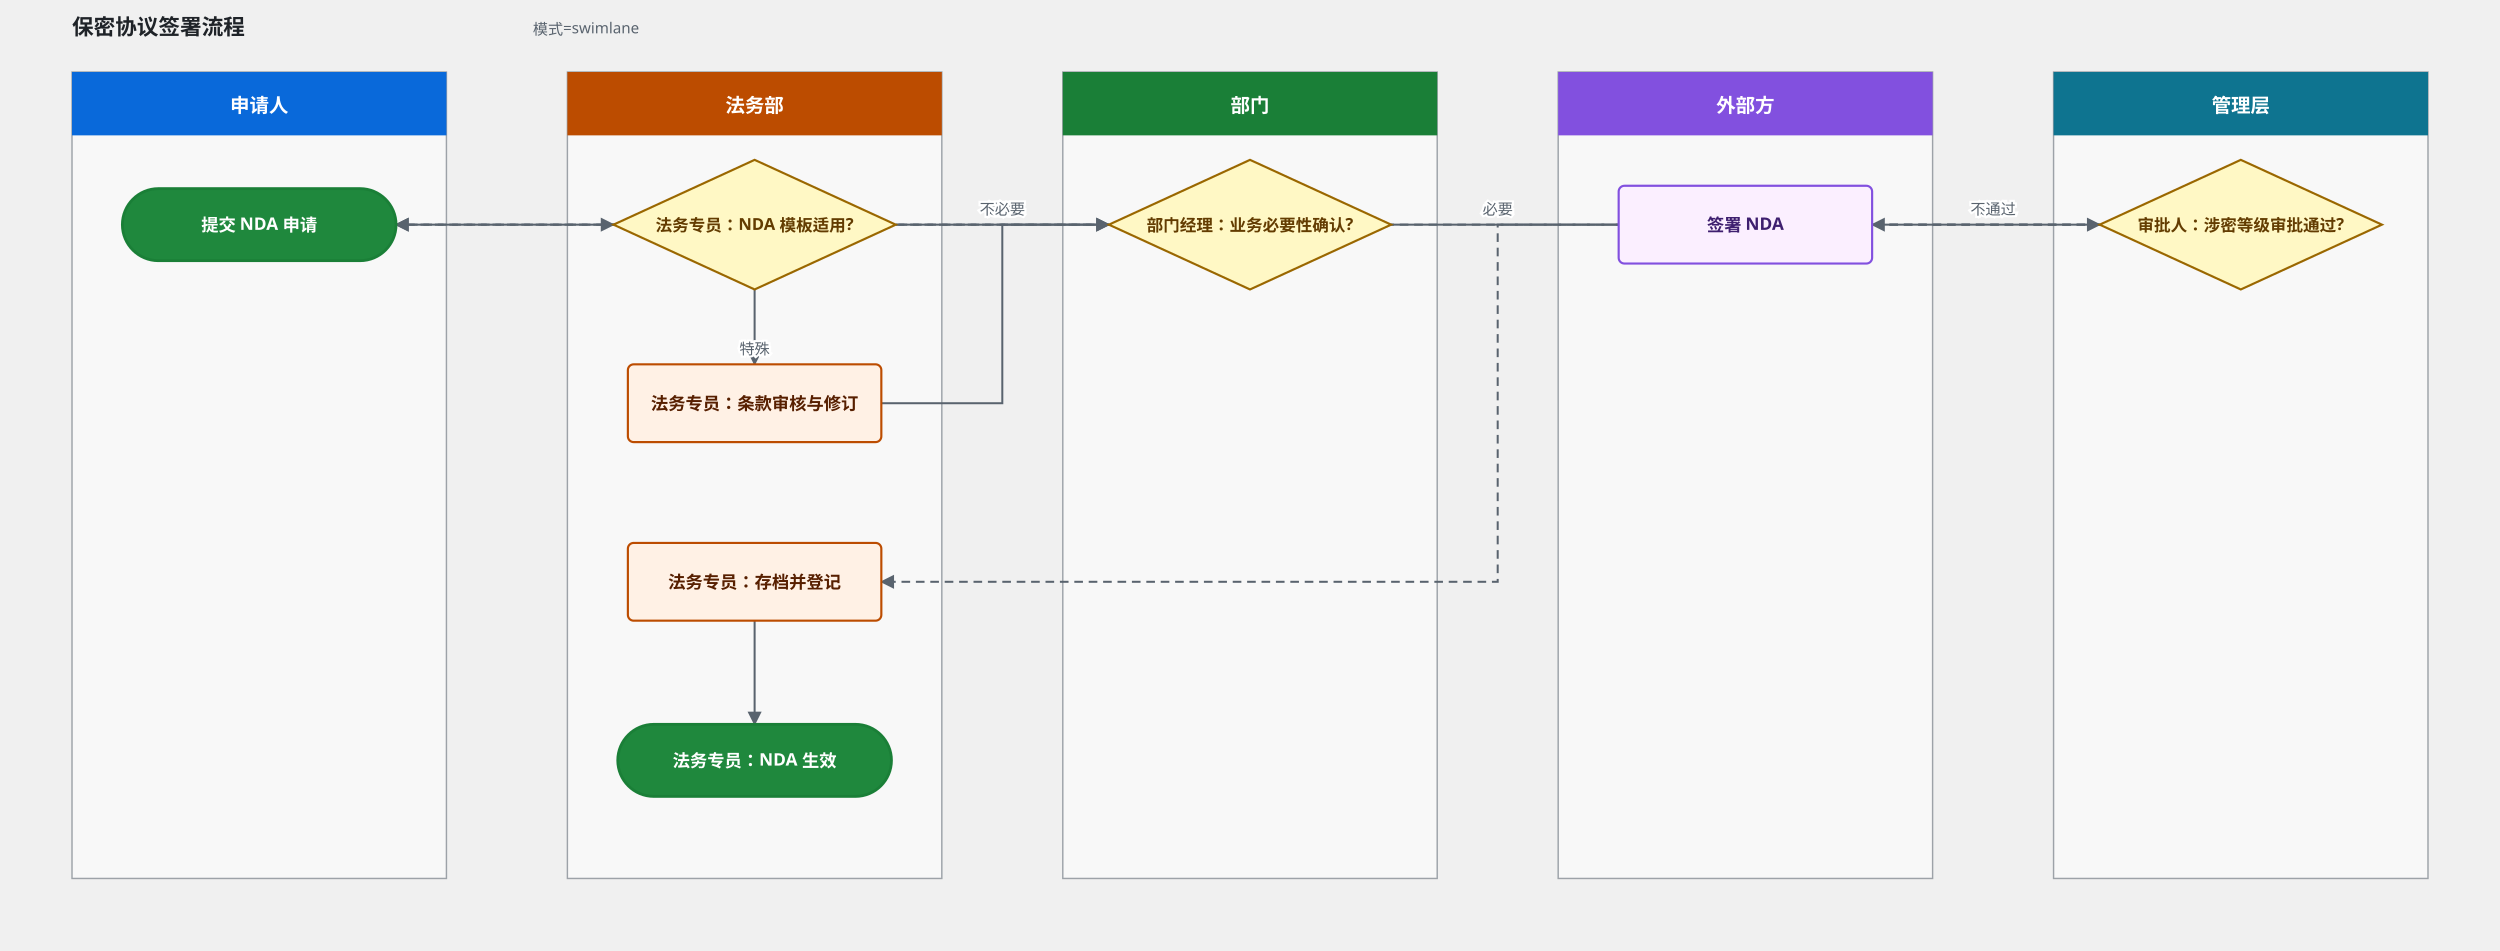
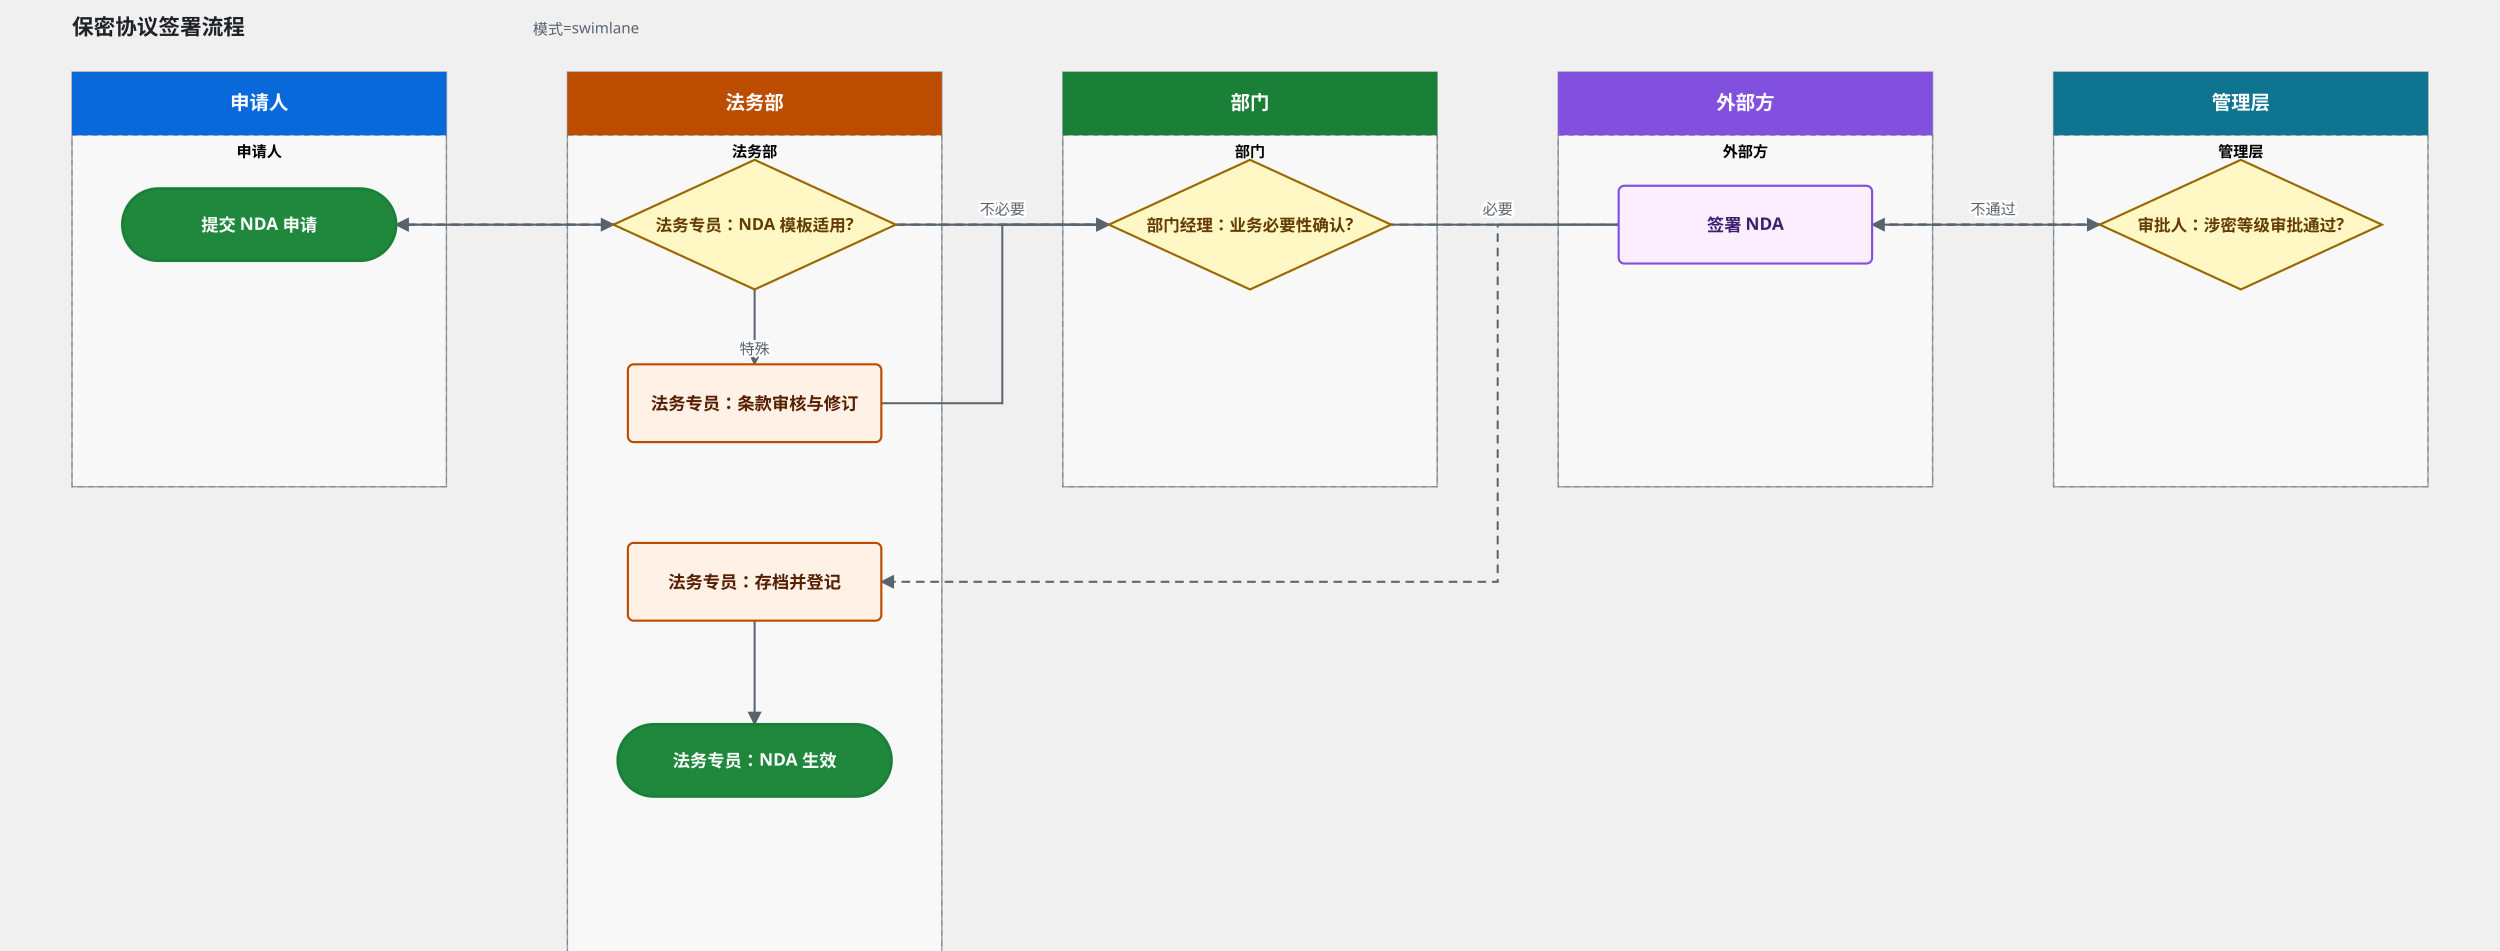
<svg xmlns="http://www.w3.org/2000/svg" viewBox="0 0 1736 660" width="1736" height="660" style="background:#ffffff;font-family:'Microsoft YaHei',system-ui,sans-serif">
  <defs>
    <marker id="arr" viewBox="0 0 10 10" refX="9" refY="5" markerWidth="7" markerHeight="7" orient="auto-start-reverse">
      <path d="M0,0 L10,5 L0,10 z" fill="#59636e" />
    </marker>
  </defs>
-   <rect x="50" y="50" width="260" height="560" fill="#ffffff" stroke="#59636e" stroke-width="1" opacity="0.55" />
-   <rect x="50" y="50" width="260" height="44" fill="#0969da" />
-   <text x="180" y="78" text-anchor="middle" font-size="13.5" font-weight="700" fill="#ffffff">申请人</text>
-   <rect x="394" y="50" width="260" height="560" fill="#ffffff" stroke="#59636e" stroke-width="1" opacity="0.55" />
-   <rect x="394" y="50" width="260" height="44" fill="#bc4c00" />
-   <text x="524" y="78" text-anchor="middle" font-size="13.5" font-weight="700" fill="#ffffff">法务部</text>
-   <rect x="738" y="50" width="260" height="560" fill="#ffffff" stroke="#59636e" stroke-width="1" opacity="0.55" />
-   <rect x="738" y="50" width="260" height="44" fill="#1a7f37" />
-   <text x="868" y="78" text-anchor="middle" font-size="13.5" font-weight="700" fill="#ffffff">部门</text>
-   <rect x="1082" y="50" width="260" height="560" fill="#ffffff" stroke="#59636e" stroke-width="1" opacity="0.55" />
-   <rect x="1082" y="50" width="260" height="44" fill="#8250df" />
-   <text x="1212" y="78" text-anchor="middle" font-size="13.5" font-weight="700" fill="#ffffff">外部方</text>
-   <rect x="1426" y="50" width="260" height="560" fill="#ffffff" stroke="#59636e" stroke-width="1" opacity="0.55" />
-   <rect x="1426" y="50" width="260" height="44" fill="#0e7490" />
-   <text x="1556" y="78" text-anchor="middle" font-size="13.5" font-weight="700" fill="#ffffff">管理层</text>
+   <g data-lane="申请人" data-lane-depth="0">
+     <rect x="50" y="50" width="260" height="288" fill="#ffffff" stroke="#59636e" stroke-width="1" opacity="0.55" />
+     <rect x="50" y="50" width="260" height="44" fill="#0969da" />
+     <text x="180" y="76" text-anchor="middle" font-size="13.5" font-weight="700" fill="#ffffff">申请人</text>
+     <rect x="50" y="94" width="260" height="244" fill="transparent" stroke="#59636e" stroke-width="0.8" stroke-dasharray="4 3" opacity="0.45" data-lane-role="申请人" />
+     <text x="180" y="109" text-anchor="middle" font-size="10.5" font-weight="600" fill="undefined">申请人</text>
+   </g>
+   <g data-lane="法务部" data-lane-depth="0">
+     <rect x="394" y="50" width="260" height="660" fill="#ffffff" stroke="#59636e" stroke-width="1" opacity="0.55" />
+     <rect x="394" y="50" width="260" height="44" fill="#bc4c00" />
+     <text x="524" y="76" text-anchor="middle" font-size="13.5" font-weight="700" fill="#ffffff">法务部</text>
+     <rect x="394" y="94" width="260" height="616" fill="transparent" stroke="#59636e" stroke-width="0.8" stroke-dasharray="4 3" opacity="0.45" data-lane-role="法务部" />
+     <text x="524" y="109" text-anchor="middle" font-size="10.5" font-weight="600" fill="undefined">法务部</text>
+   </g>
+   <g data-lane="部门" data-lane-depth="0">
+     <rect x="738" y="50" width="260" height="288" fill="#ffffff" stroke="#59636e" stroke-width="1" opacity="0.55" />
+     <rect x="738" y="50" width="260" height="44" fill="#1a7f37" />
+     <text x="868" y="76" text-anchor="middle" font-size="13.5" font-weight="700" fill="#ffffff">部门</text>
+     <rect x="738" y="94" width="260" height="244" fill="transparent" stroke="#59636e" stroke-width="0.8" stroke-dasharray="4 3" opacity="0.45" data-lane-role="部门" />
+     <text x="868" y="109" text-anchor="middle" font-size="10.5" font-weight="600" fill="undefined">部门</text>
+   </g>
+   <g data-lane="外部方" data-lane-depth="0">
+     <rect x="1082" y="50" width="260" height="288" fill="#ffffff" stroke="#59636e" stroke-width="1" opacity="0.55" />
+     <rect x="1082" y="50" width="260" height="44" fill="#8250df" />
+     <text x="1212" y="76" text-anchor="middle" font-size="13.5" font-weight="700" fill="#ffffff">外部方</text>
+     <rect x="1082" y="94" width="260" height="244" fill="transparent" stroke="#59636e" stroke-width="0.8" stroke-dasharray="4 3" opacity="0.45" data-lane-role="外部方" />
+     <text x="1212" y="109" text-anchor="middle" font-size="10.5" font-weight="600" fill="undefined">外部方</text>
+   </g>
+   <g data-lane="管理层" data-lane-depth="0">
+     <rect x="1426" y="50" width="260" height="288" fill="#ffffff" stroke="#59636e" stroke-width="1" opacity="0.55" />
+     <rect x="1426" y="50" width="260" height="44" fill="#0e7490" />
+     <text x="1556" y="76" text-anchor="middle" font-size="13.5" font-weight="700" fill="#ffffff">管理层</text>
+     <rect x="1426" y="94" width="260" height="244" fill="transparent" stroke="#59636e" stroke-width="0.8" stroke-dasharray="4 3" opacity="0.45" data-lane-role="管理层" />
+     <text x="1556" y="109" text-anchor="middle" font-size="10.5" font-weight="600" fill="undefined">管理层</text>
+   </g>
  <path d="M 275 156 L 352 156 L 352 156 L 426 156" fill="none" stroke="#59636e" stroke-width="1.4" marker-end="url(#arr)" data-edge="1" data-eidx="0" />
  <path d="M 622 156 L 696 156 L 696 156 L 770 156" fill="none" stroke="#59636e" stroke-width="1.4" marker-end="url(#arr)" data-edge="1" data-eidx="1" />
  <text x="696" y="149" text-anchor="middle" font-size="10.5" fill="#59636e" paint-order="stroke" stroke="#ffffff" stroke-width="3">适用</text>
  <path d="M 524 201 L 524 253" fill="none" stroke="#59636e" stroke-width="1.4" marker-end="url(#arr)" data-edge="1" data-eidx="2" />
  <text x="524" y="246" text-anchor="middle" font-size="10.5" fill="#59636e" paint-order="stroke" stroke="#ffffff" stroke-width="3">特殊</text>
  <path d="M 612 280 L 696 280 L 696 156 L 770 156" fill="none" stroke="#59636e" stroke-width="1.4" marker-end="url(#arr)" data-edge="1" data-eidx="3" />
  <path d="M 966 156 L 1040 156 L 1040 156 L 1458 156" fill="none" stroke="#59636e" stroke-width="1.4" marker-end="url(#arr)" data-edge="1" data-eidx="4" />
  <text x="1040" y="149" text-anchor="middle" font-size="10.5" fill="#59636e" paint-order="stroke" stroke="#ffffff" stroke-width="3">必要</text>
  <path d="M 770 156 L 696 156 L 696 156 L 275 156" fill="none" stroke="#59636e" stroke-width="1.4" stroke-dasharray="6 4" marker-end="url(#arr)" data-edge="1" data-eidx="5" />
  <text x="696" y="149" text-anchor="middle" font-size="10.5" fill="#59636e" paint-order="stroke" stroke="#ffffff" stroke-width="3">不必要</text>
  <path d="M 1458 156 L 1384 156 L 1384 156 L 1300 156" fill="none" stroke="#59636e" stroke-width="1.4" stroke-dasharray="6 4" marker-end="url(#arr)" data-edge="1" data-eidx="6" />
  <text x="1384" y="149" text-anchor="middle" font-size="10.5" fill="#59636e" paint-order="stroke" stroke="#ffffff" stroke-width="3">通过</text>
  <path d="M 1458 156 L 1384 156 L 1384 156 L 275 156" fill="none" stroke="#59636e" stroke-width="1.4" stroke-dasharray="6 4" marker-end="url(#arr)" data-edge="1" data-eidx="7" />
  <text x="1384" y="149" text-anchor="middle" font-size="10.5" fill="#59636e" paint-order="stroke" stroke="#ffffff" stroke-width="3">不通过</text>
  <path d="M 1124 156 L 1040 156 L 1040 404 L 612 404" fill="none" stroke="#59636e" stroke-width="1.4" stroke-dasharray="6 4" marker-end="url(#arr)" data-edge="1" data-eidx="8" />
  <path d="M 524 431 L 524 503" fill="none" stroke="#59636e" stroke-width="1.4" marker-end="url(#arr)" data-edge="1" data-eidx="9" />
  <g transform="translate(85,131)" data-id="N1">
    <g fill="#1f883d" stroke="#1a7f37" stroke-width="2">
      <rect x="0" y="0" width="190" height="50" rx="25" ry="25" />
    </g>
    <text x="95" y="29.5" text-anchor="middle" font-size="12" font-weight="600" fill="#ffffff">提交 NDA 申请</text>
  </g>
  <g transform="translate(426,111)" data-id="N2">
    <g fill="#fff8c5" stroke="#9a6700" stroke-width="1.5">
      <polygon points="98,0 196,45 98,90 0,45" />
    </g>
    <text x="98" y="49.5" text-anchor="middle" font-size="11.5" font-weight="600" fill="#633c01">法务专员：NDA 模板适用?</text>
  </g>
  <g transform="translate(436,253)" data-id="N3">
    <g fill="#fff1e5" stroke="#bc4c00" stroke-width="1.5">
      <rect x="0" y="0" width="176" height="54" rx="4" />
    </g>
    <text x="88" y="31.5" text-anchor="middle" font-size="12" font-weight="600" fill="#571f00">法务专员：条款审核与修订</text>
  </g>
  <g transform="translate(436,377)" data-id="N7">
    <g fill="#fff1e5" stroke="#bc4c00" stroke-width="1.5">
      <rect x="0" y="0" width="176" height="54" rx="4" />
    </g>
    <text x="88" y="31.5" text-anchor="middle" font-size="12" font-weight="600" fill="#571f00">法务专员：存档并登记</text>
  </g>
  <g transform="translate(429,503)" data-id="N8">
    <g fill="#1f883d" stroke="#1a7f37" stroke-width="2">
      <rect x="0" y="0" width="190" height="50" rx="25" ry="25" />
    </g>
    <text x="95" y="29.5" text-anchor="middle" font-size="12" font-weight="600" fill="#ffffff">法务专员：NDA 生效</text>
  </g>
  <g transform="translate(770,111)" data-id="N4">
    <g fill="#fff8c5" stroke="#9a6700" stroke-width="1.5">
      <polygon points="98,0 196,45 98,90 0,45" />
    </g>
    <text x="98" y="49.5" text-anchor="middle" font-size="11.5" font-weight="600" fill="#633c01">部门经理：业务必要性确认?</text>
  </g>
  <g transform="translate(1124,129)" data-id="N6">
    <g fill="#fbefff" stroke="#8250df" stroke-width="1.5">
      <rect x="0" y="0" width="176" height="54" rx="4" />
    </g>
    <text x="88" y="31.5" text-anchor="middle" font-size="12" font-weight="600" fill="#3e1f6f">签署 NDA</text>
  </g>
  <g transform="translate(1458,111)" data-id="N5">
    <g fill="#fff8c5" stroke="#9a6700" stroke-width="1.5">
      <polygon points="98,0 196,45 98,90 0,45" />
    </g>
    <text x="98" y="49.5" text-anchor="middle" font-size="11.5" font-weight="600" fill="#633c01">审批人：涉密等级审批通过?</text>
  </g>
  <text x="50" y="24" font-size="15" font-weight="700" fill="#1f2328">保密协议签署流程</text>
  <text x="370" y="24" font-size="10.5" fill="#59636e">模式=swimlane</text>
</svg>
